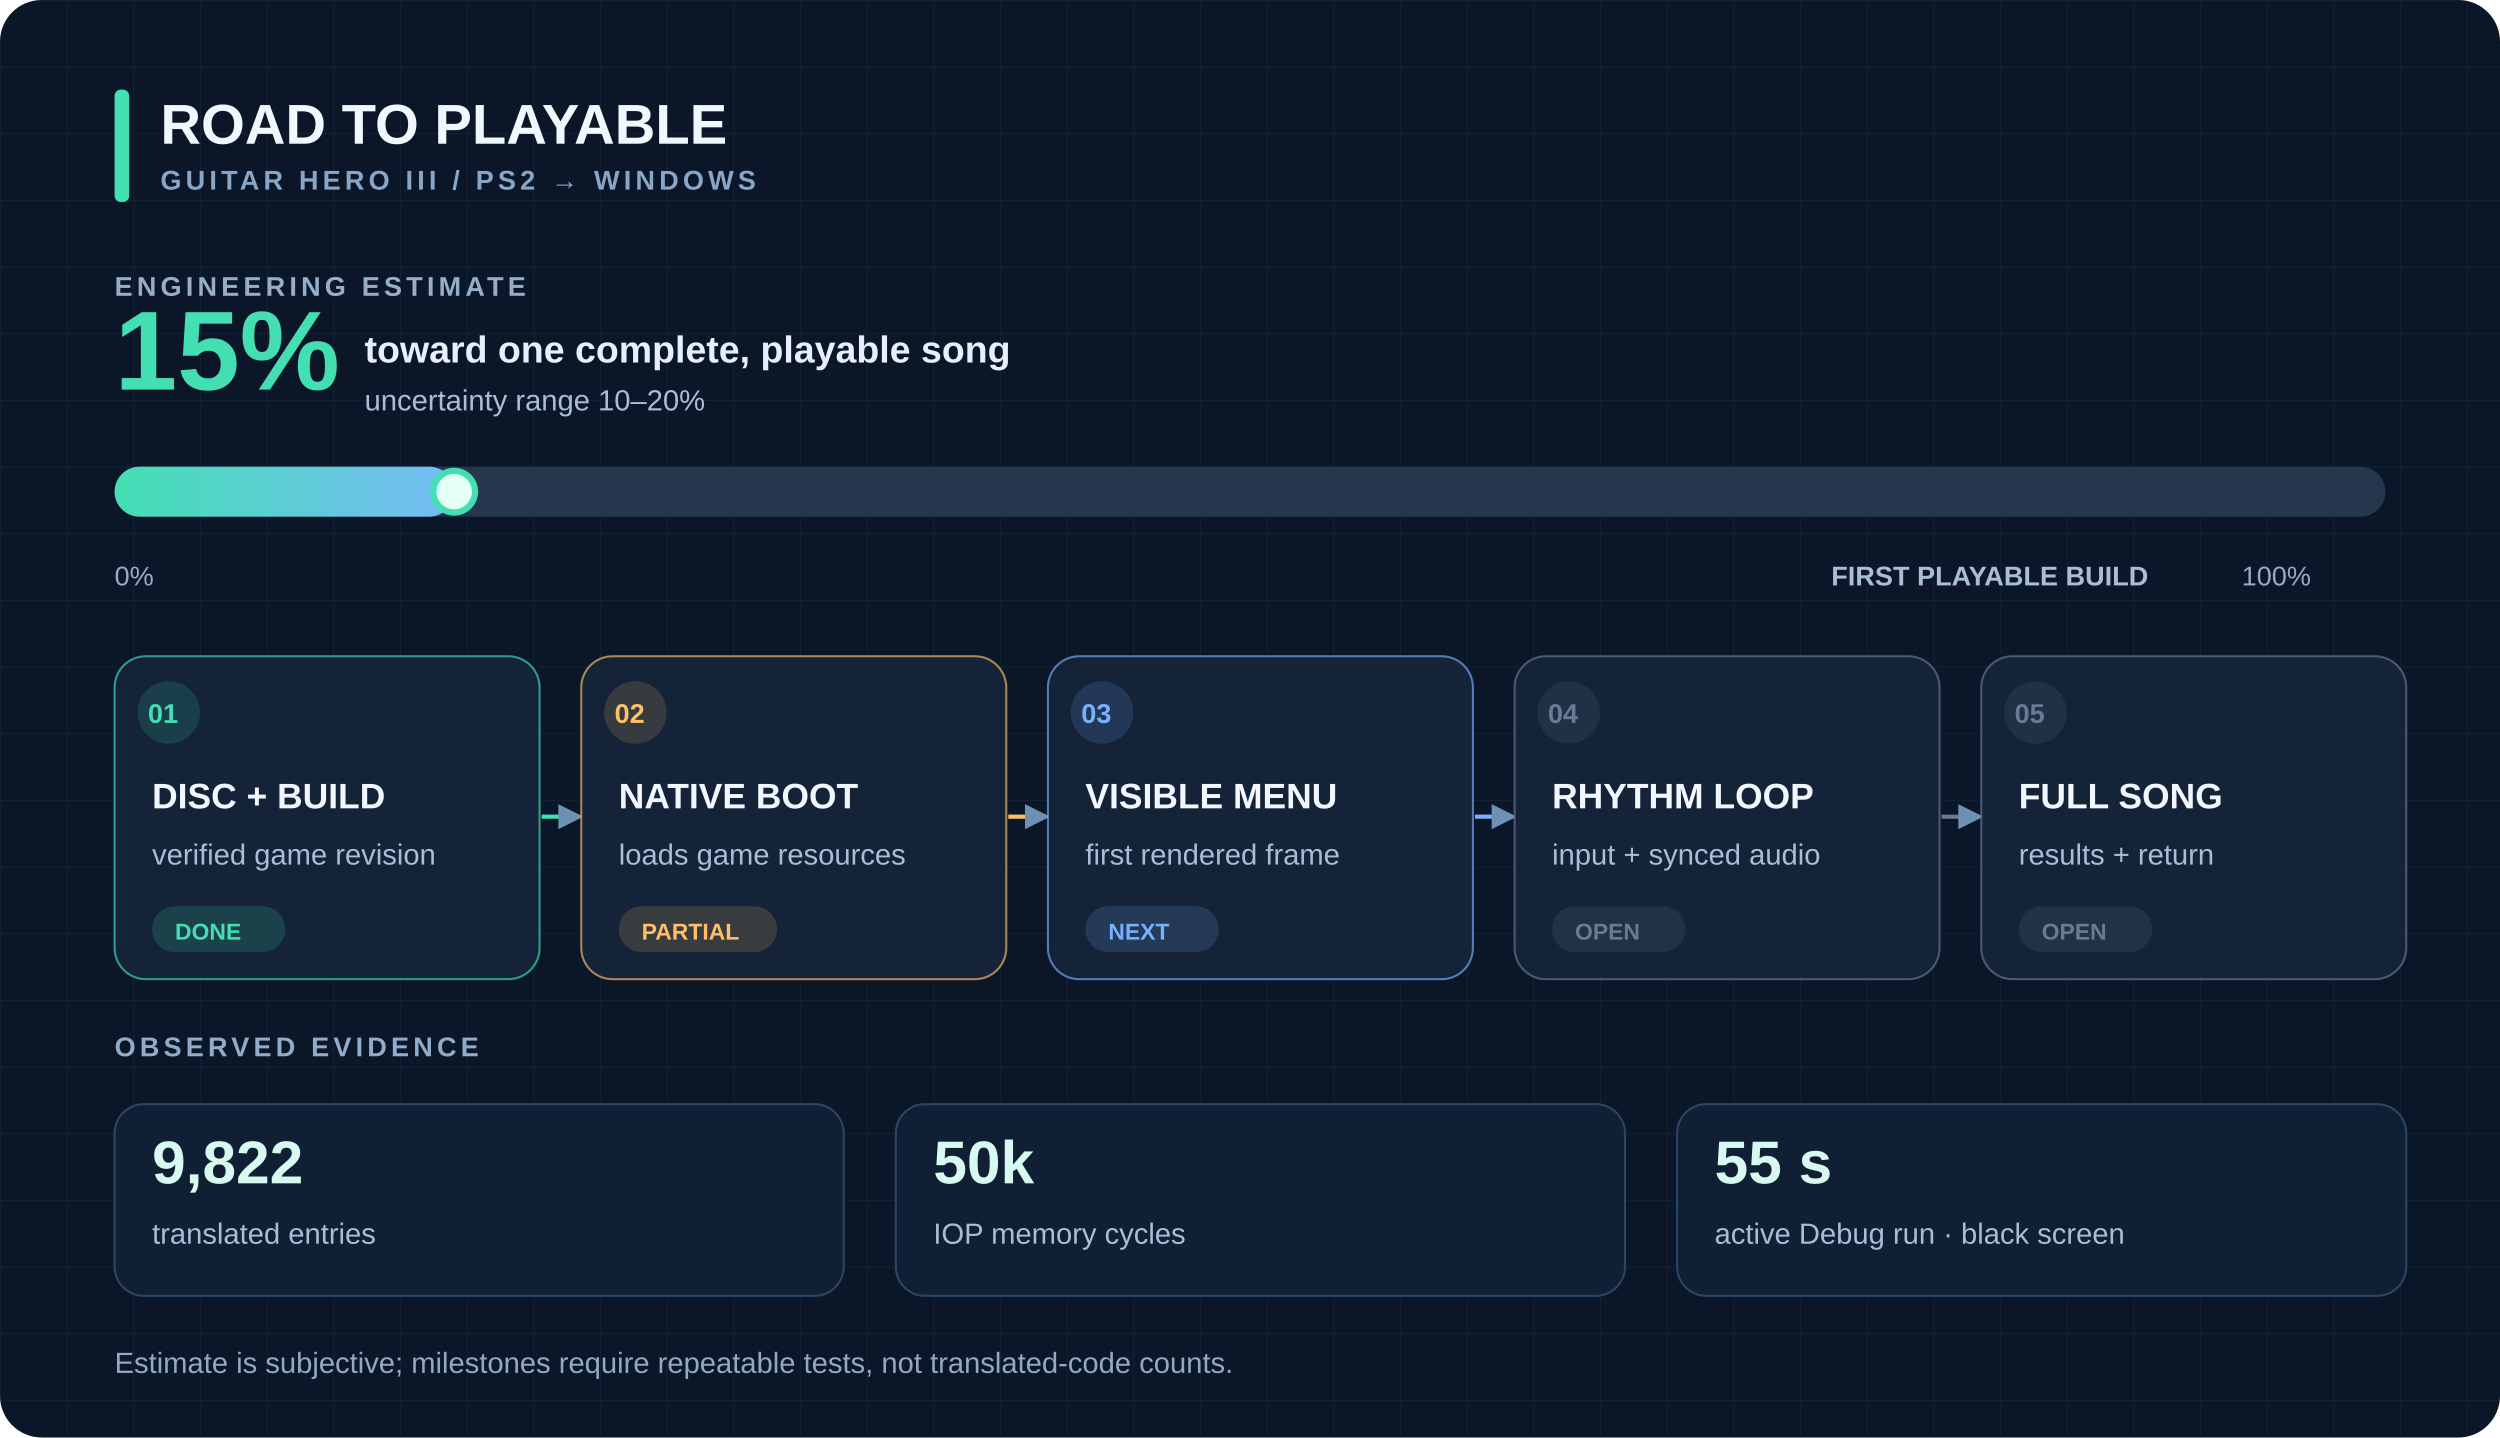
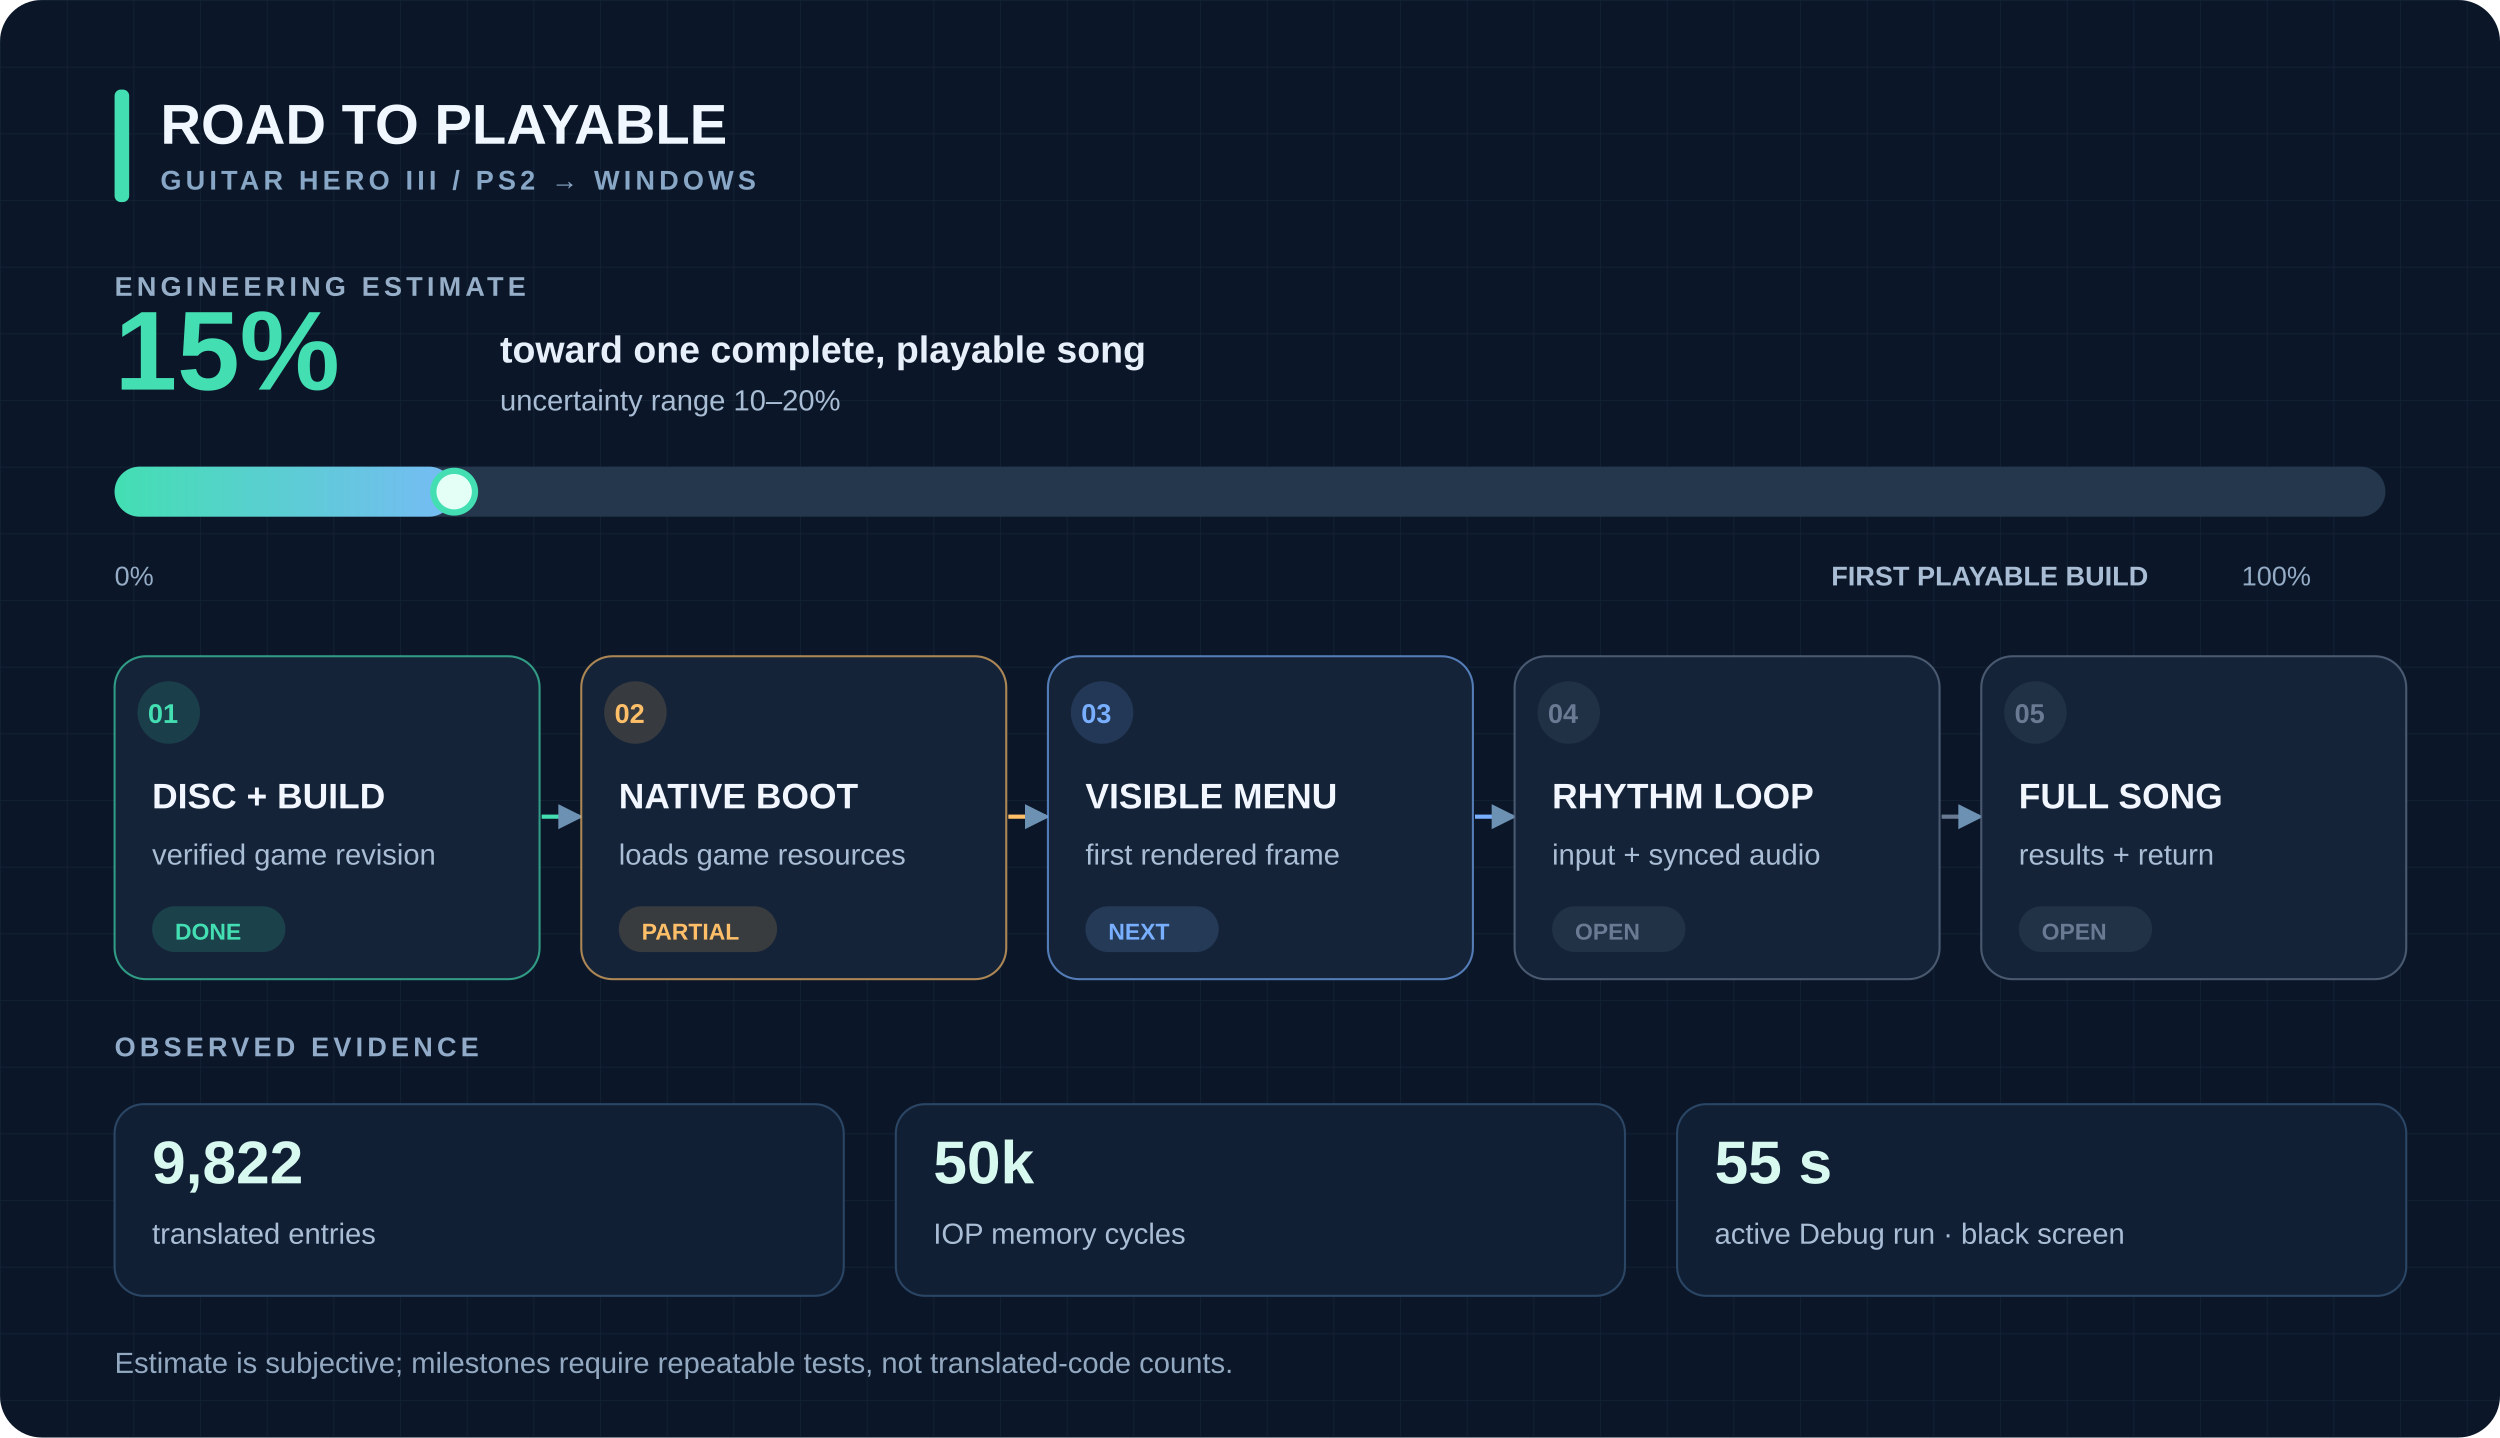
<svg xmlns="http://www.w3.org/2000/svg" width="1200" height="690" viewBox="0 0 1200 690" role="img">
  <defs>
    <pattern id="grid" width="32" height="32" patternUnits="userSpaceOnUse">
      <path d="M32 0H0V32" fill="none" stroke="#29405b" stroke-opacity=".22" />
    </pattern>
    <linearGradient id="track">
      <stop stop-color="#43dfb2" />
      <stop offset="1" stop-color="#76bbf5" />
    </linearGradient>
    <marker id="arrow" markerWidth="6" markerHeight="6" refX="5" refY="3" orient="auto">
      <path d="M0 0L6 3L0 6" fill="#6d91b3" />
    </marker>
  </defs>
  <rect width="1200" height="690" rx="20" fill="#0b1728" />
  <rect width="1200" height="690" rx="20" fill="url(#grid)" />
  <g font-family="Arial, Helvetica, sans-serif">
    <rect x="55" y="43" width="7" height="54" rx="3" fill="#43dfb2" />
    <text x="77" y="69" fill="#f0f7ff" font-size="27" font-weight="800">ROAD TO PLAYABLE</text>
    <text x="77" y="91" fill="#88a6c5" font-size="13" font-weight="700" letter-spacing="2">GUITAR HERO III  /  PS2 → WINDOWS</text>
    <text x="55" y="142" fill="#96aec8" font-size="13" font-weight="700" letter-spacing="2">ENGINEERING ESTIMATE</text>
    <text x="55" y="187" fill="#43dfb2" font-size="54" font-weight="800">15%</text>
-     <text x="175" y="174" fill="#e6effa" font-size="18" font-weight="600">toward one complete, playable song</text>
-     <text x="175" y="197" fill="#a9bdd5" font-size="14" font-weight="500">uncertainty range 10–20%</text>
+     <text x="240" y="174" fill="#e6effa" font-size="18" font-weight="600">toward one complete, playable song</text>
+     <text x="240" y="197" fill="#a9bdd5" font-size="14" font-weight="500">uncertainty range 10–20%</text>
    <rect x="55" y="224" width="1090" height="24" rx="12" fill="#25374d" />
    <rect x="55" y="224" width="163" height="24" rx="12" fill="url(#track)" />
    <circle cx="218" cy="236" r="10" fill="#e4fff6" stroke="#43dfb2" stroke-width="3" />
    <text x="55" y="281" fill="#95acc6" font-size="13" font-weight="500">0%</text>
    <text x="1076" y="281" fill="#95acc6" font-size="13" font-weight="500">100%</text>
    <text x="879" y="281" fill="#a9bdd5" font-size="13" font-weight="700">FIRST PLAYABLE BUILD</text>
    <rect x="55" y="315" width="204" height="155" rx="15" fill="#142338" stroke="#43dfb2" stroke-opacity=".65" />
    <circle cx="81" cy="342" r="15" fill="#43dfb2" fill-opacity=".15" />
    <text x="71" y="347" fill="#43dfb2" font-size="13" font-weight="800">01</text>
    <text x="73" y="388" fill="#f2f7ff" font-size="17" font-weight="800">DISC + BUILD</text>
    <text x="73" y="415" fill="#a9bdd5" font-size="14" font-weight="500">verified game revision</text>
    <rect x="73" y="435" width="64" height="22" rx="11" fill="#43dfb2" fill-opacity=".16" />
    <text x="84" y="451" fill="#43dfb2" font-size="11" font-weight="800">DONE</text>
    <path d="M260 392 H278" stroke="#43dfb2" stroke-width="2" marker-end="url(#arrow)" />
    <rect x="279" y="315" width="204" height="155" rx="15" fill="#142338" stroke="#ffbf69" stroke-opacity=".65" />
    <circle cx="305" cy="342" r="15" fill="#ffbf69" fill-opacity=".15" />
    <text x="295" y="347" fill="#ffbf69" font-size="13" font-weight="800">02</text>
    <text x="297" y="388" fill="#f2f7ff" font-size="17" font-weight="800">NATIVE BOOT</text>
    <text x="297" y="415" fill="#a9bdd5" font-size="14" font-weight="500">loads game resources</text>
    <rect x="297" y="435" width="76" height="22" rx="11" fill="#ffbf69" fill-opacity=".16" />
    <text x="308" y="451" fill="#ffbf69" font-size="11" font-weight="800">PARTIAL</text>
    <path d="M484 392 H502" stroke="#ffbf69" stroke-width="2" marker-end="url(#arrow)" />
    <rect x="503" y="315" width="204" height="155" rx="15" fill="#142338" stroke="#79afff" stroke-opacity=".65" />
    <circle cx="529" cy="342" r="15" fill="#79afff" fill-opacity=".15" />
    <text x="519" y="347" fill="#79afff" font-size="13" font-weight="800">03</text>
    <text x="521" y="388" fill="#f2f7ff" font-size="17" font-weight="800">VISIBLE MENU</text>
    <text x="521" y="415" fill="#a9bdd5" font-size="14" font-weight="500">first rendered frame</text>
    <rect x="521" y="435" width="64" height="22" rx="11" fill="#79afff" fill-opacity=".16" />
    <text x="532" y="451" fill="#79afff" font-size="11" font-weight="800">NEXT</text>
    <path d="M708 392 H726" stroke="#79afff" stroke-width="2" marker-end="url(#arrow)" />
    <rect x="727" y="315" width="204" height="155" rx="15" fill="#142338" stroke="#697a92" stroke-opacity=".65" />
    <circle cx="753" cy="342" r="15" fill="#697a92" fill-opacity=".15" />
    <text x="743" y="347" fill="#697a92" font-size="13" font-weight="800">04</text>
    <text x="745" y="388" fill="#f2f7ff" font-size="17" font-weight="800">RHYTHM LOOP</text>
    <text x="745" y="415" fill="#a9bdd5" font-size="14" font-weight="500">input + synced audio</text>
    <rect x="745" y="435" width="64" height="22" rx="11" fill="#697a92" fill-opacity=".16" />
    <text x="756" y="451" fill="#697a92" font-size="11" font-weight="800">OPEN</text>
    <path d="M932 392 H950" stroke="#697a92" stroke-width="2" marker-end="url(#arrow)" />
    <rect x="951" y="315" width="204" height="155" rx="15" fill="#142338" stroke="#697a92" stroke-opacity=".65" />
    <circle cx="977" cy="342" r="15" fill="#697a92" fill-opacity=".15" />
    <text x="967" y="347" fill="#697a92" font-size="13" font-weight="800">05</text>
    <text x="969" y="388" fill="#f2f7ff" font-size="17" font-weight="800">FULL SONG</text>
    <text x="969" y="415" fill="#a9bdd5" font-size="14" font-weight="500">results + return</text>
    <rect x="969" y="435" width="64" height="22" rx="11" fill="#697a92" fill-opacity=".16" />
    <text x="980" y="451" fill="#697a92" font-size="11" font-weight="800">OPEN</text>
    <text x="55" y="507" fill="#91abc9" font-size="13" font-weight="700" letter-spacing="2">OBSERVED EVIDENCE</text>
    <rect x="55" y="530" width="350" height="92" rx="14" fill="#101f34" stroke="#2b4564" />
    <text x="73" y="568" fill="#d8f9f0" font-size="29" font-weight="800">9,822</text>
    <text x="73" y="597" fill="#a9bdd5" font-size="14" font-weight="500">translated entries</text>
    <rect x="430" y="530" width="350" height="92" rx="14" fill="#101f34" stroke="#2b4564" />
    <text x="448" y="568" fill="#d8f9f0" font-size="29" font-weight="800">50k</text>
    <text x="448" y="597" fill="#a9bdd5" font-size="14" font-weight="500">IOP memory cycles</text>
    <rect x="805" y="530" width="350" height="92" rx="14" fill="#101f34" stroke="#2b4564" />
    <text x="823" y="568" fill="#d8f9f0" font-size="29" font-weight="800">55 s</text>
    <text x="823" y="597" fill="#a9bdd5" font-size="14" font-weight="500">active Debug run · black screen</text>
    <text x="55" y="659" fill="#93a9c1" font-size="14" font-weight="500">Estimate is subjective; milestones require repeatable tests, not translated-code counts.</text>
  </g>
</svg>
